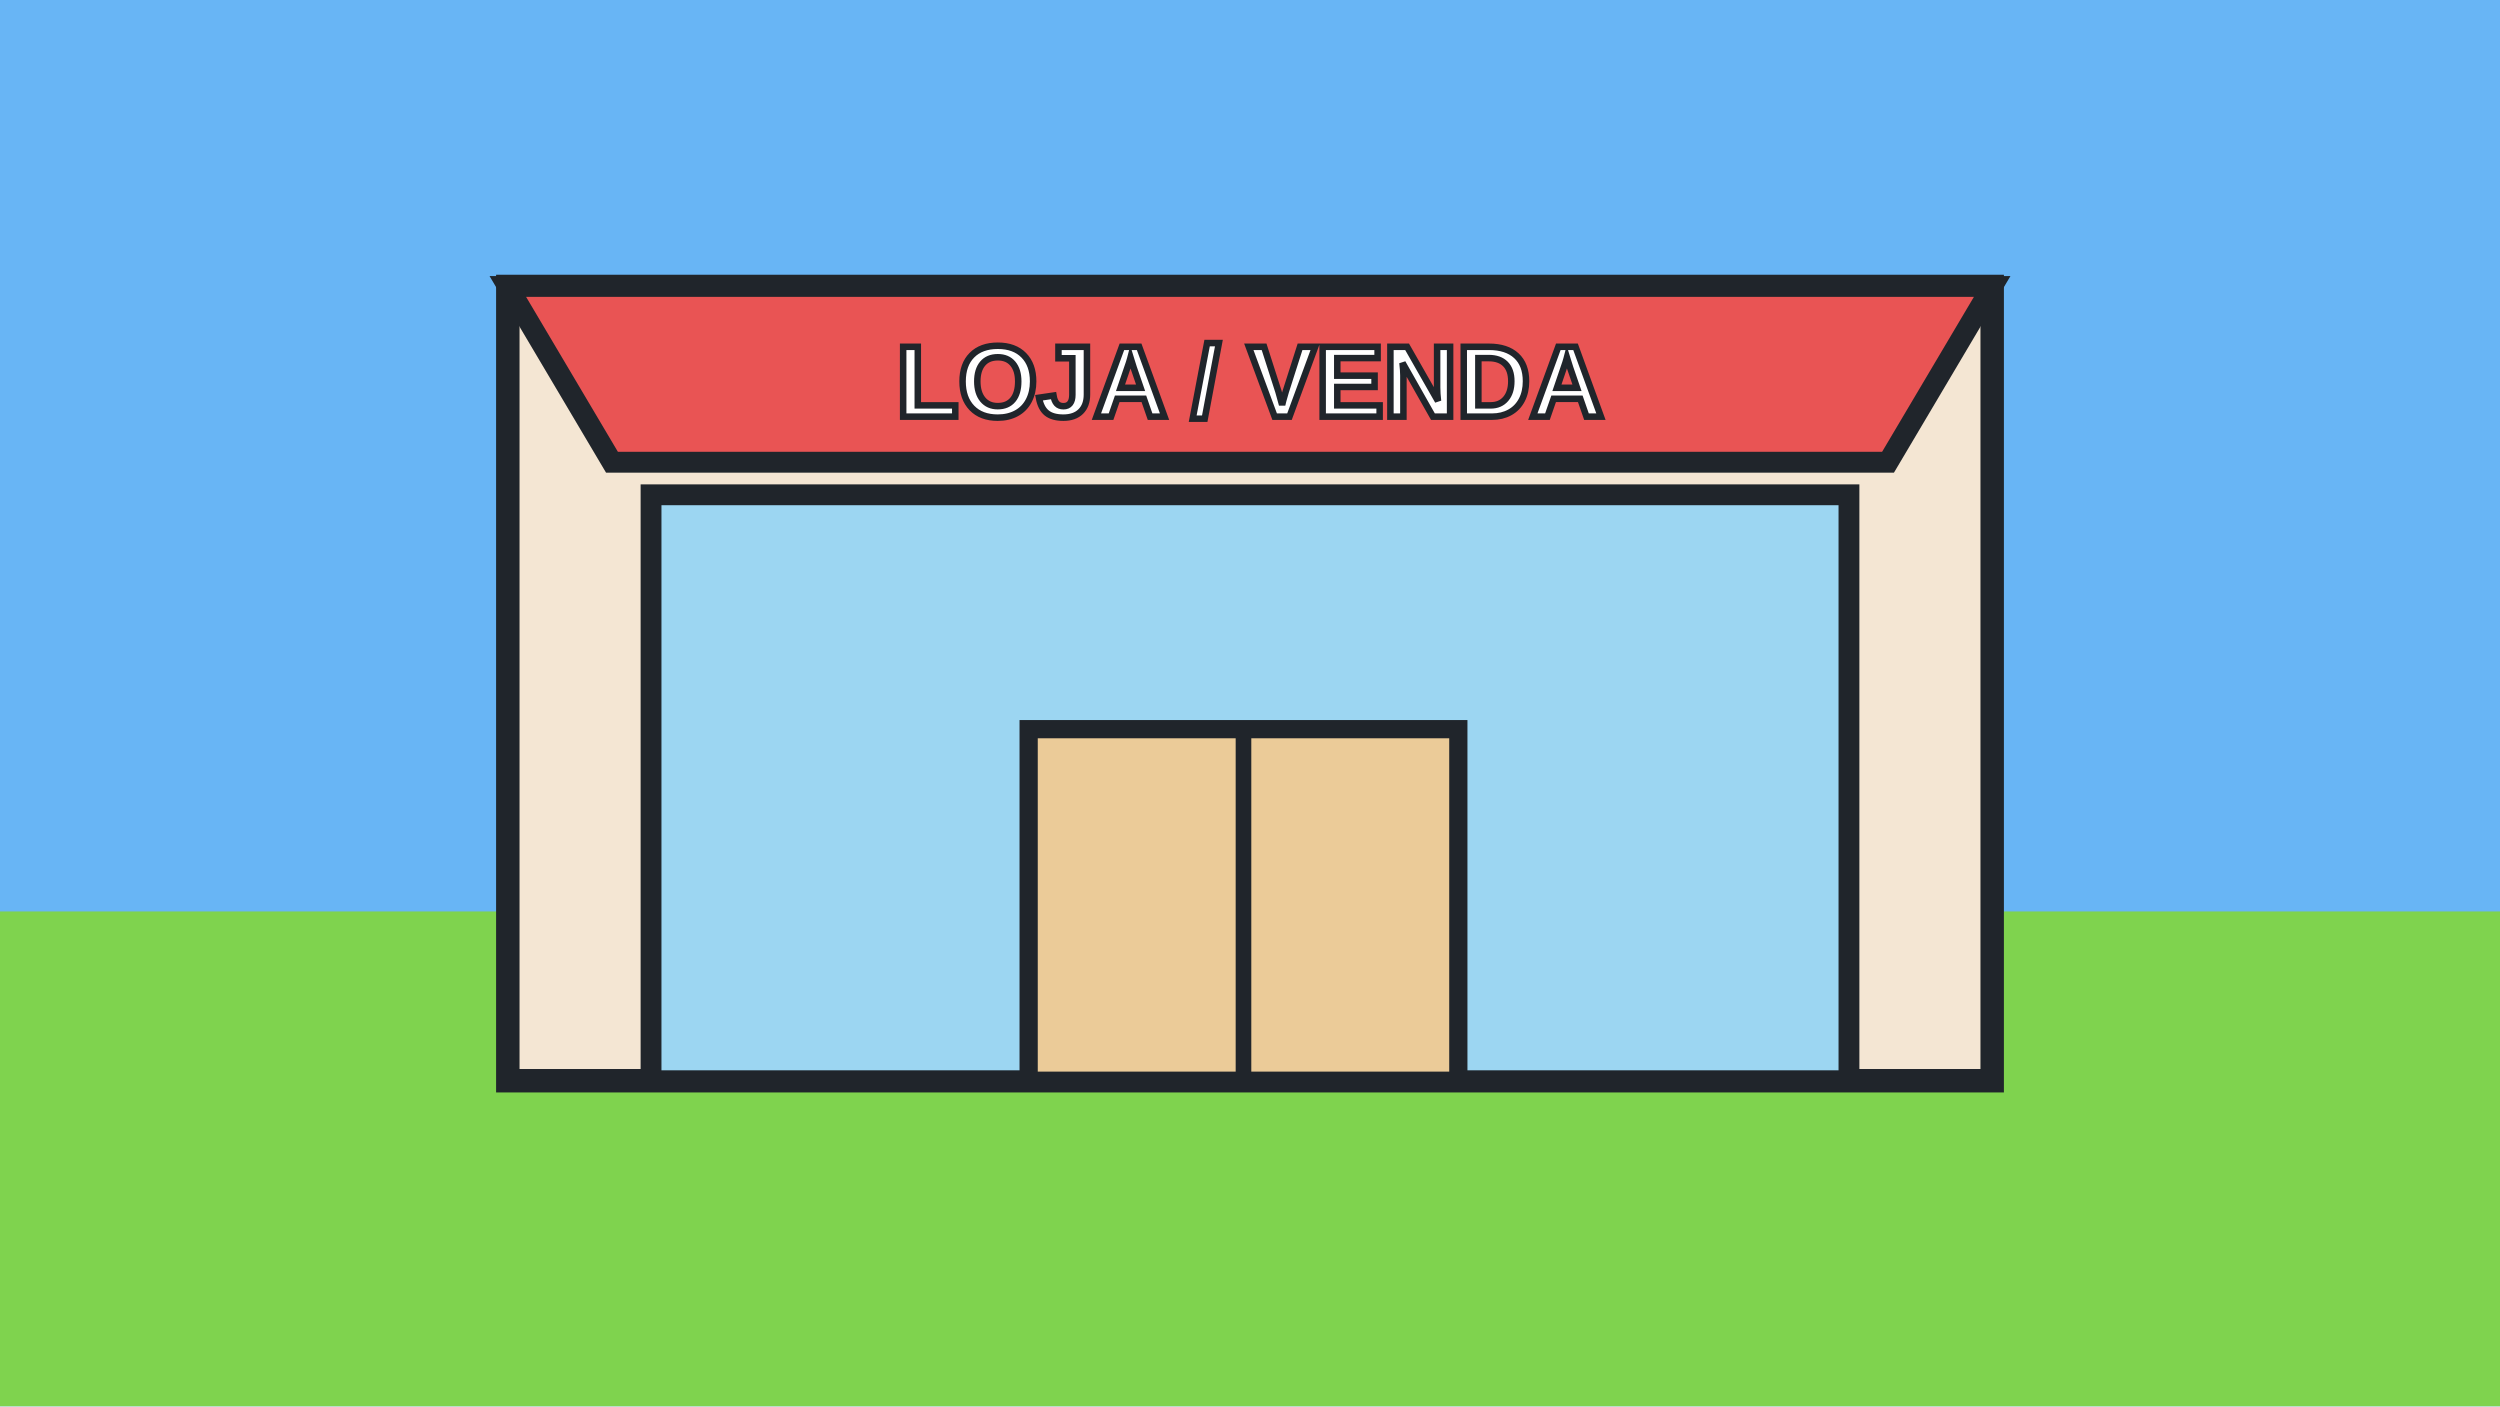
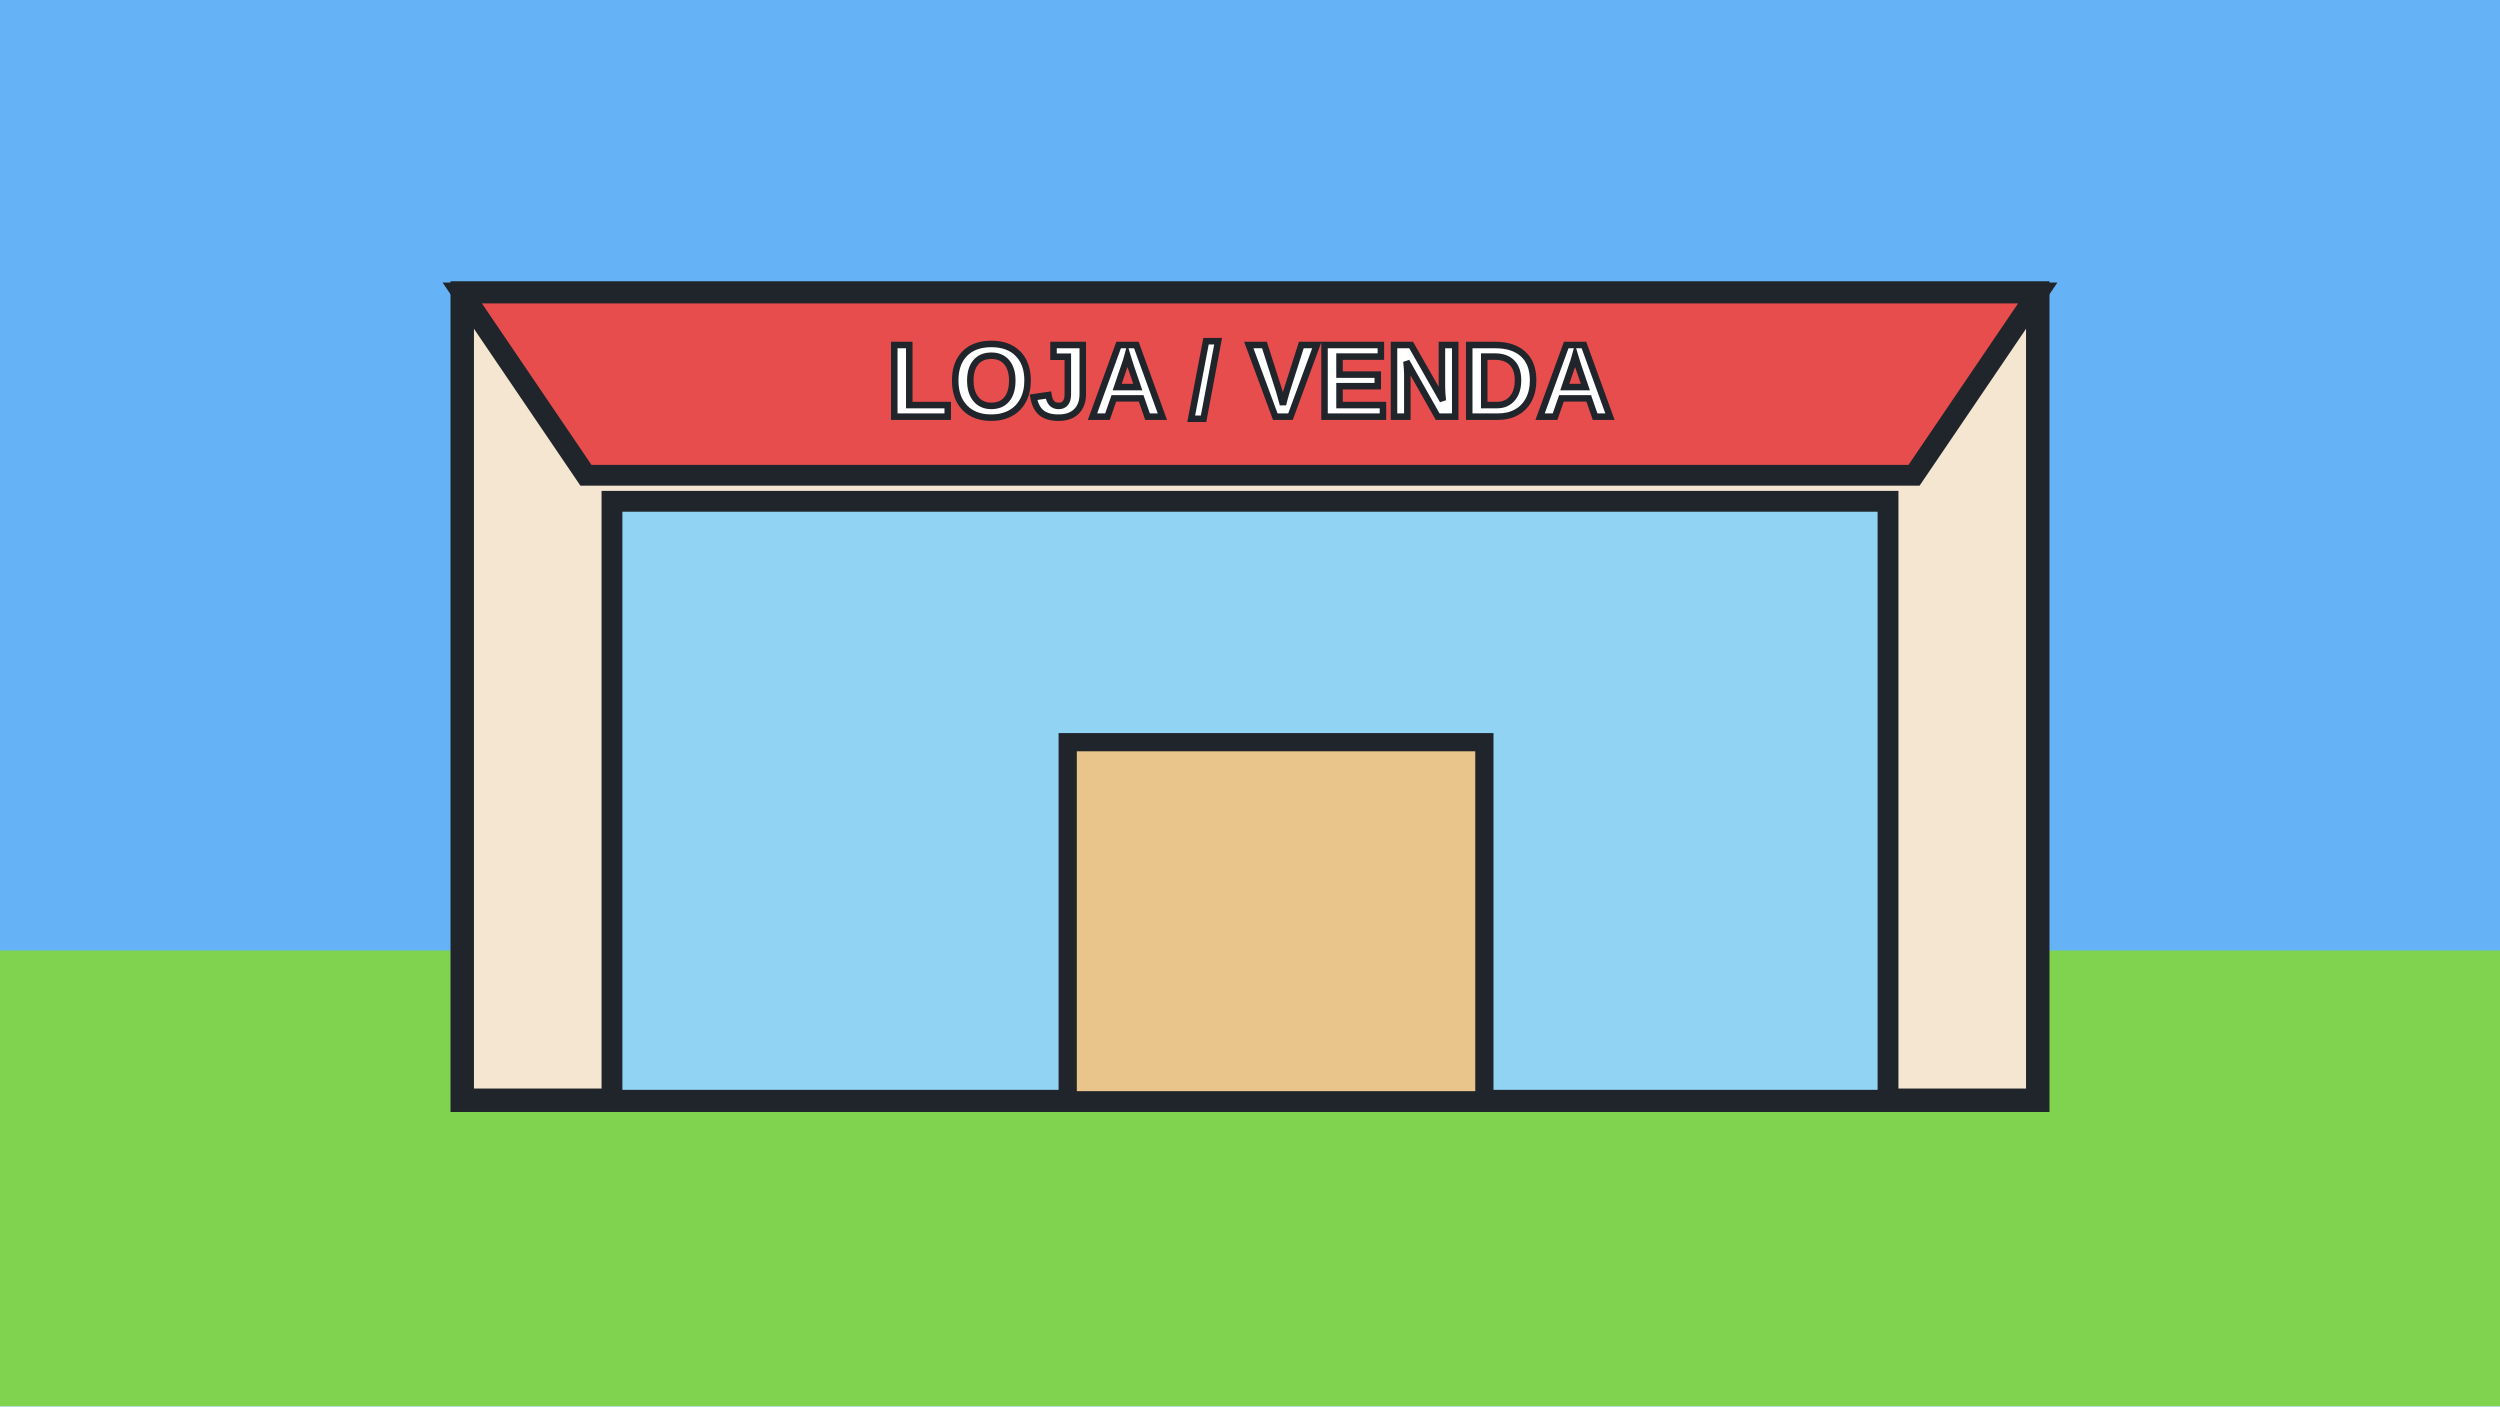
- <svg xmlns="http://www.w3.org/2000/svg" viewBox="0 0 1920 1080" role="img" aria-label="Loja / Brique">
-   <rect width="1920" height="1080" fill="#68B5F5" />
-   <rect y="700" width="1920" height="380" fill="#7FD34E" />
-   <rect x="390" y="220" width="1140" height="610" fill="#F4E6D3" stroke="#20252B" stroke-width="18" />
-   <rect x="500" y="380" width="920" height="450" fill="#9CD6F2" stroke="#20252B" stroke-width="16" />
-   <path d="M390 220 H1530 L1450 355 H470Z" fill="#E95454" stroke="#20252B" stroke-width="16" />
-   <text x="960" y="320" font-family="Arial" font-size="78" font-weight="bold" fill="white" stroke="#20252B" stroke-width="5" text-anchor="middle">LOJA / VENDA</text>
-   <rect x="790" y="560" width="330" height="270" fill="#EBCB98" stroke="#20252B" stroke-width="14" />
-   <path d="M955 560 V830" stroke="#20252B" stroke-width="12" />
+ <svg xmlns="http://www.w3.org/2000/svg" viewBox="0 0 1920 1080" role="img" aria-label="shop">
+   <rect width="1920" height="1080" fill="#65B3F6" />
+   <rect y="730" width="1920" height="350" fill="#7FD34E" />
+   <rect x="355" y="225" width="1210" height="620" fill="#F5E6D1" stroke="#20252B" stroke-width="18" />
+   <rect x="470" y="385" width="980" height="460" fill="#91D3F2" stroke="#20252B" stroke-width="16" />
+   <path d="M355 225 H1565 L1470 365 H450Z" fill="#E84D4D" stroke="#20252B" stroke-width="16" />
+   <text x="960" y="320" font-family="Arial" font-size="80" font-weight="bold" fill="white" stroke="#20252B" stroke-width="5" text-anchor="middle">LOJA / VENDA</text>
+   <rect x="820" y="570" width="320" height="275" fill="#E9C58B" stroke="#20252B" stroke-width="14" />
</svg>
